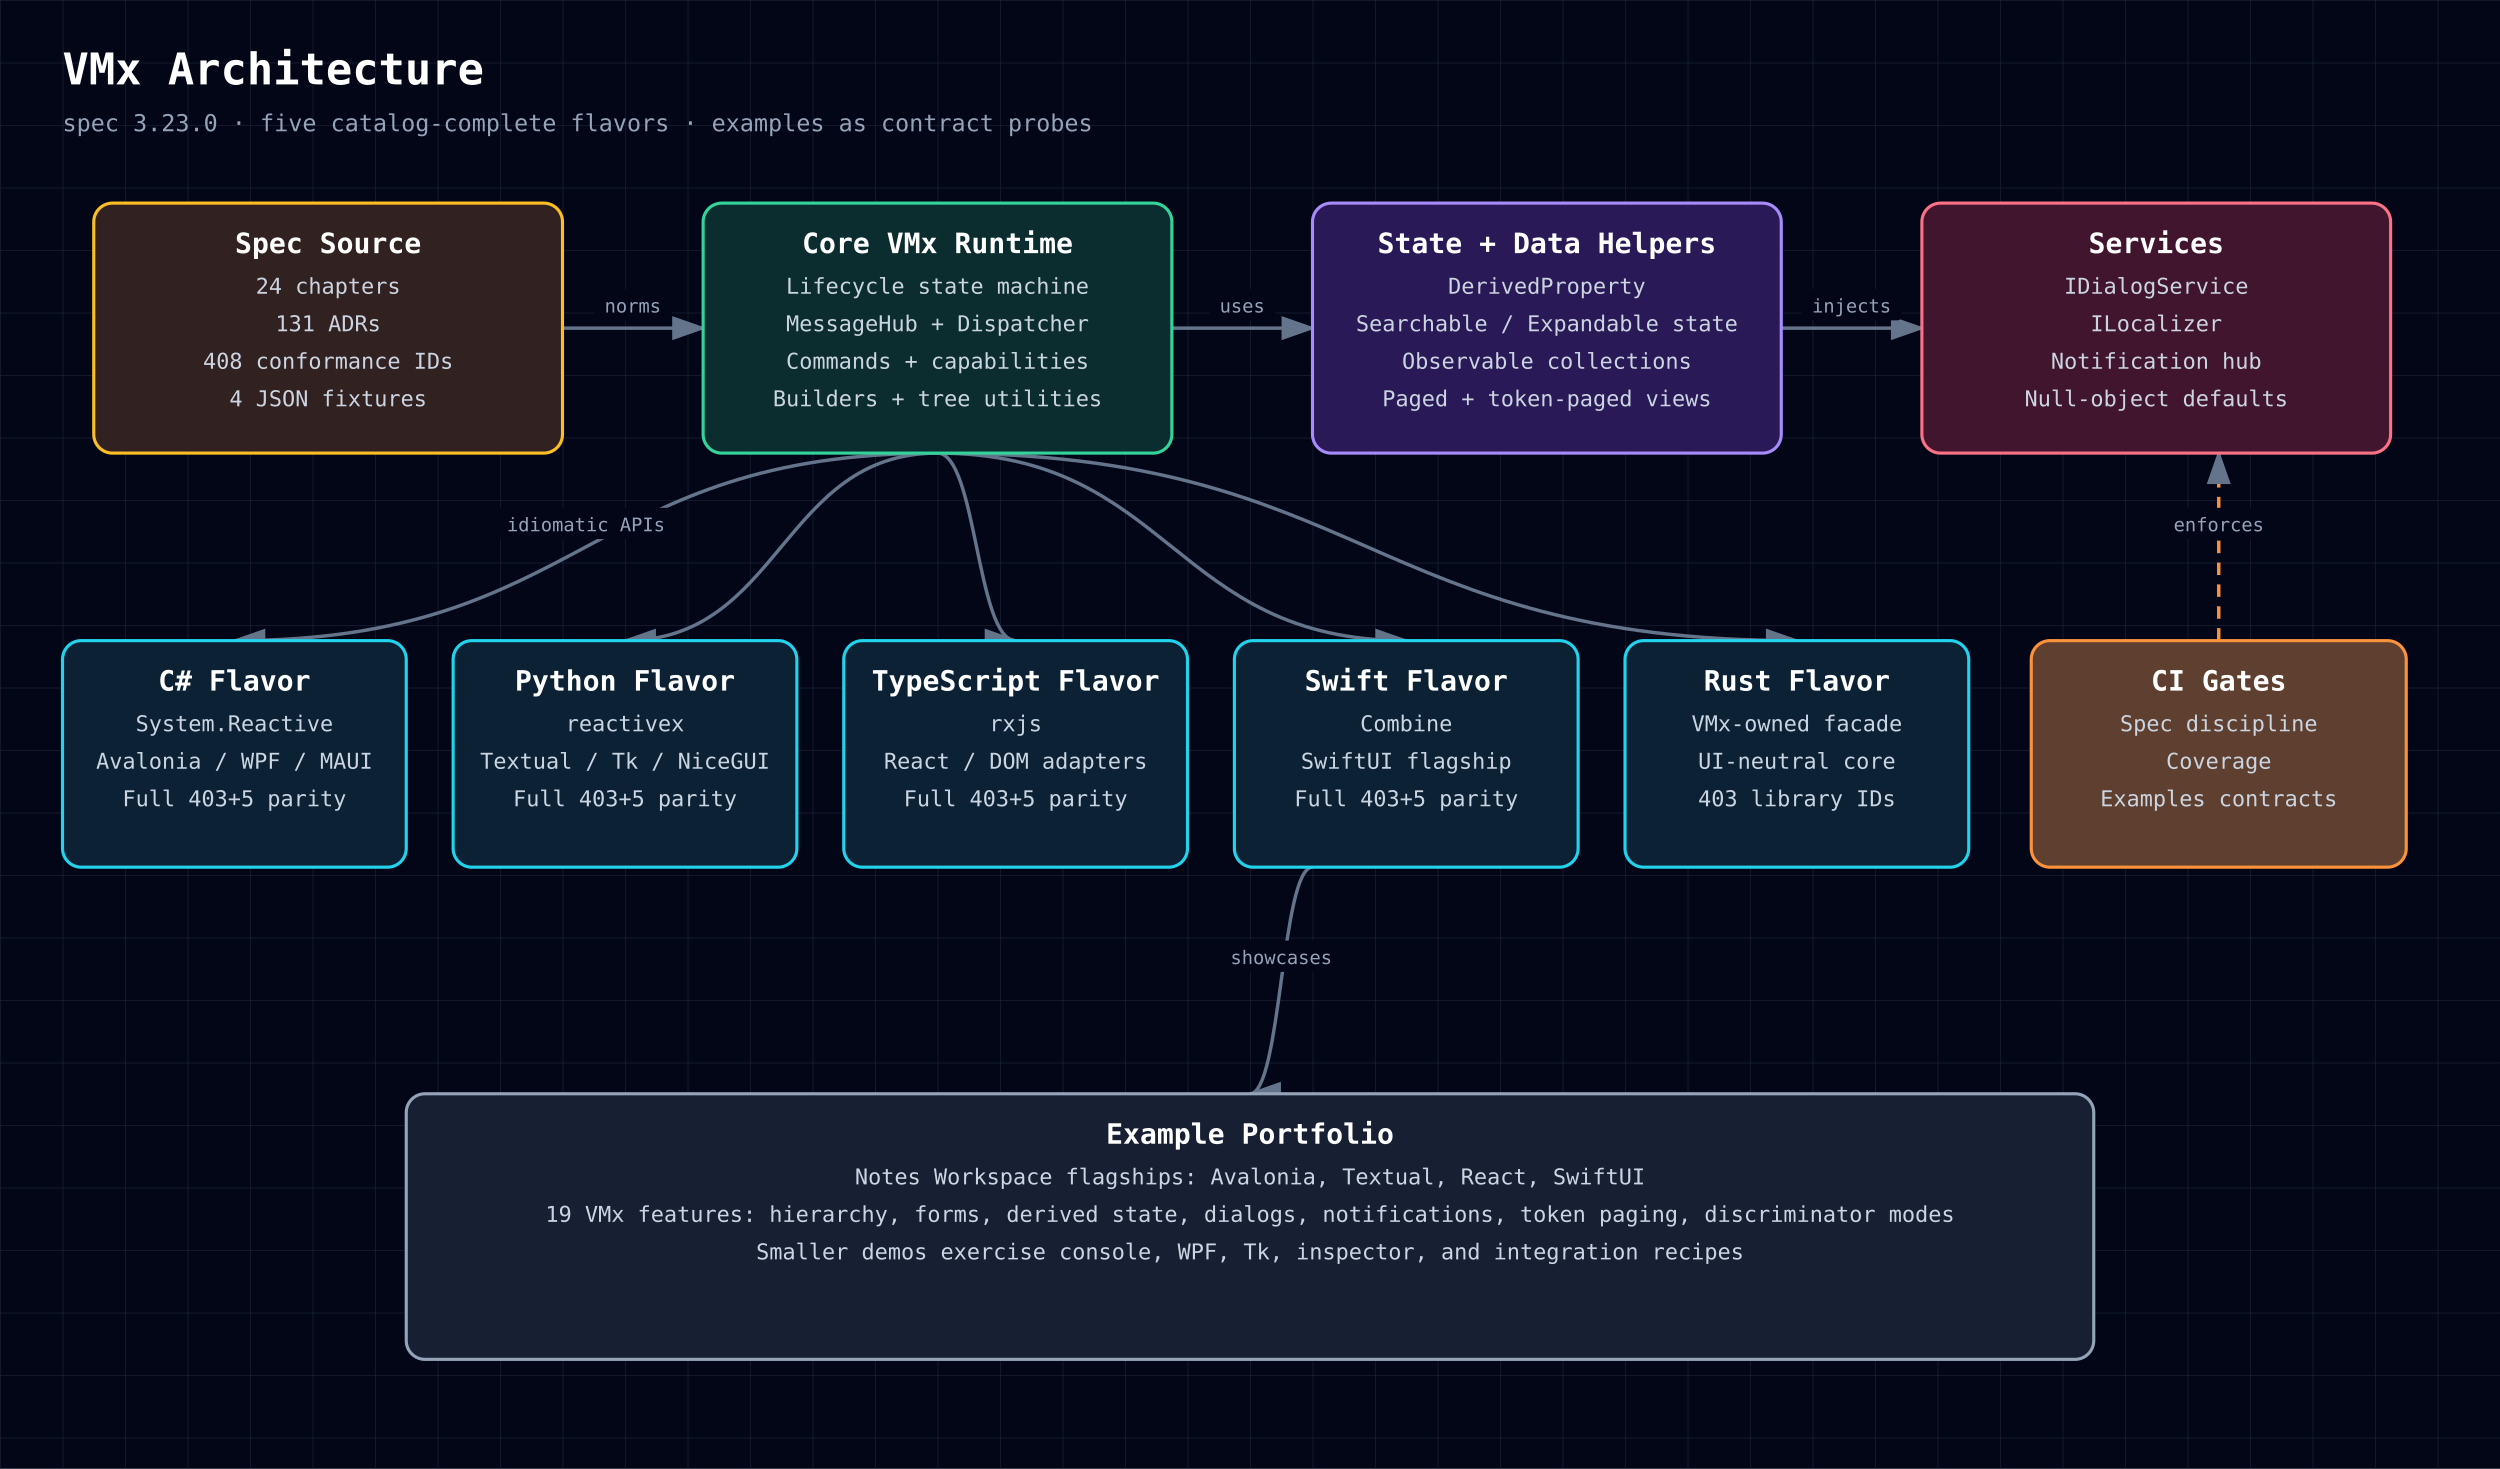
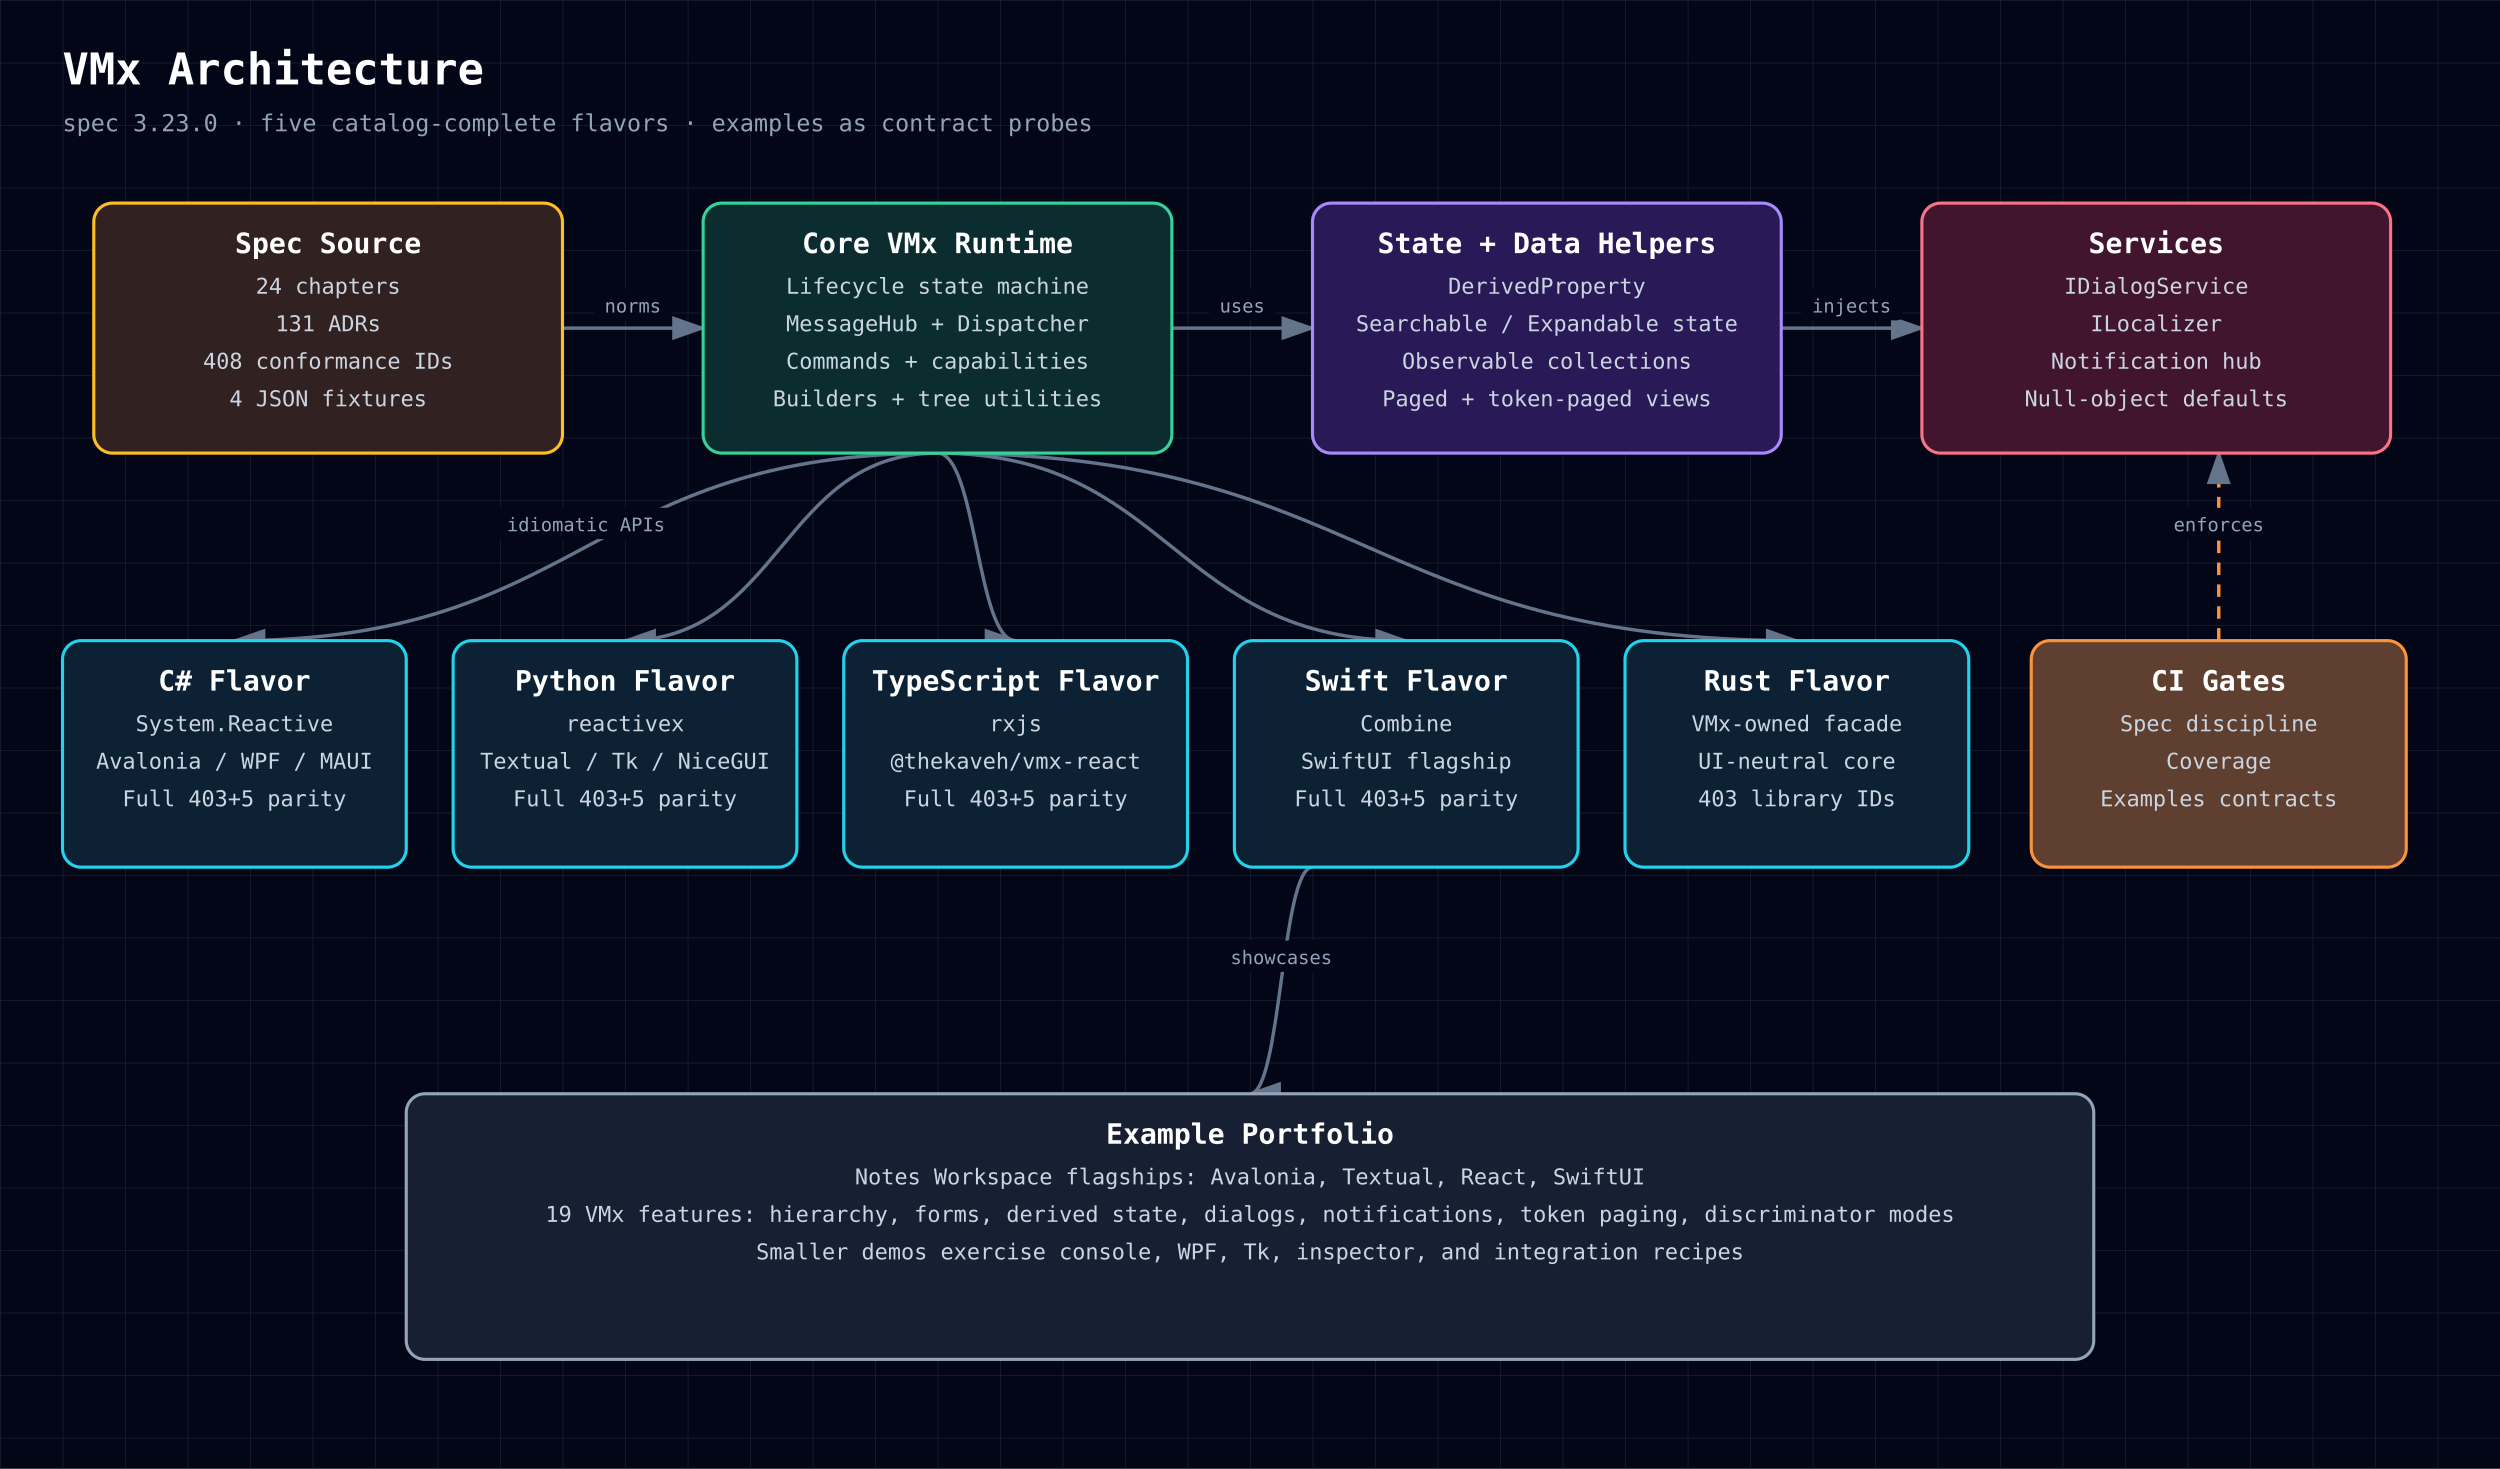
<svg xmlns="http://www.w3.org/2000/svg" width="1600" height="940" viewBox="0 0 1600 940" role="img" aria-labelledby="diagram-title diagram-description" style="font-family: 'JetBrains Mono', ui-monospace, SFMono-Regular, Menlo, Monaco, Consolas, monospace;">
  <defs>
    <style>text { font-family: 'JetBrains Mono', ui-monospace, SFMono-Regular, Menlo, Monaco, Consolas, monospace; }</style>
    <pattern id="grid" width="40" height="40" patternUnits="userSpaceOnUse">
      <path d="M 40 0 L 0 0 0 40" fill="none" stroke="#1e293b" stroke-width="0.7" />
    </pattern>
    <marker id="arrowhead" markerWidth="10" markerHeight="7" refX="9" refY="3.5" orient="auto">
      <polygon points="0 0, 10 3.5, 0 7" fill="#64748b" />
    </marker>
  </defs>
  <rect width="100%" height="100%" fill="#020617" />
  <rect width="100%" height="100%" fill="url(#grid)" />
  <text x="40" y="54" fill="white" font-size="28" font-weight="700" text-anchor="start">VMx Architecture</text>
  <text x="40" y="84" fill="#94a3b8" font-size="15" font-weight="400" text-anchor="start">spec 3.23.0 · five catalog-complete flavors · examples as contract probes</text>
  <path d="M360,210 C405,210 405,210 450,210" fill="none" stroke="#64748b" stroke-width="2.2" marker-end="url(#arrowhead)" />
  <rect x="380.2" y="185" width="49.5" height="20" rx="3" fill="#020617" />
  <text x="405" y="200" fill="#94a3b8" font-size="12" font-weight="400" text-anchor="middle">norms</text>
  <path d="M750,210 C795,210 795,210 840,210" fill="none" stroke="#64748b" stroke-width="2.2" marker-end="url(#arrowhead)" />
  <rect x="774.0" y="185" width="42.0" height="20" rx="3" fill="#020617" />
  <text x="795" y="200" fill="#94a3b8" font-size="12" font-weight="400" text-anchor="middle">uses</text>
  <path d="M1140,210 C1185,210 1185,210 1230,210" fill="none" stroke="#64748b" stroke-width="2.2" marker-end="url(#arrowhead)" />
  <rect x="1152.8" y="185" width="64.5" height="20" rx="3" fill="#020617" />
  <text x="1185" y="200" fill="#94a3b8" font-size="12" font-weight="400" text-anchor="middle">injects</text>
  <path d="M600,290 C375,290 375,410 150,410" fill="none" stroke="#64748b" stroke-width="2.2" marker-end="url(#arrowhead)" />
  <rect x="316.5" y="325" width="117.0" height="20" rx="3" fill="#020617" />
  <text x="375" y="340" fill="#94a3b8" font-size="12" font-weight="400" text-anchor="middle">idiomatic APIs</text>
  <path d="M600,290 C500,290 500,410 400,410" fill="none" stroke="#64748b" stroke-width="2.2" marker-end="url(#arrowhead)" />
  <path d="M600,290 C625,290 625,410 650,410" fill="none" stroke="#64748b" stroke-width="2.2" marker-end="url(#arrowhead)" />
  <path d="M600,290 C750,290 750,410 900,410" fill="none" stroke="#64748b" stroke-width="2.2" marker-end="url(#arrowhead)" />
  <path d="M600,290 C875,290 875,410 1150,410" fill="none" stroke="#64748b" stroke-width="2.2" marker-end="url(#arrowhead)" />
  <path d="M1420,410 C1420,410 1420,290 1420,290" fill="none" stroke="#fb923c" stroke-width="2.2" marker-end="url(#arrowhead)" stroke-dasharray="8 6" />
  <rect x="1384.0" y="325" width="72.0" height="20" rx="3" fill="#020617" />
  <text x="1420" y="340" fill="#94a3b8" font-size="12" font-weight="400" text-anchor="middle">enforces</text>
  <path d="M840,555 C820,555 820,700 800,700" fill="none" stroke="#64748b" stroke-width="2.2" marker-end="url(#arrowhead)" />
  <rect x="780.2" y="602" width="79.5" height="20" rx="3" fill="#020617" />
  <text x="820" y="617" fill="#94a3b8" font-size="12" font-weight="400" text-anchor="middle">showcases</text>
  <rect x="60" y="130" width="300" height="160" rx="12" fill="#0f172a" />
  <rect x="60" y="130" width="300" height="160" rx="12" fill="rgba(120, 53, 15, 0.34)" stroke="#fbbf24" stroke-width="2" />
  <text x="210" y="162" fill="white" font-size="18" font-weight="700" text-anchor="middle">Spec Source</text>
  <text x="210" y="188" fill="#cbd5e1" font-size="14" font-weight="400" text-anchor="middle">24 chapters</text>
  <text x="210" y="212" fill="#cbd5e1" font-size="14" font-weight="400" text-anchor="middle">131 ADRs</text>
  <text x="210" y="236" fill="#cbd5e1" font-size="14" font-weight="400" text-anchor="middle">408 conformance IDs</text>
  <text x="210" y="260" fill="#cbd5e1" font-size="14" font-weight="400" text-anchor="middle">4 JSON fixtures</text>
  <rect x="450" y="130" width="300" height="160" rx="12" fill="#0f172a" />
  <rect x="450" y="130" width="300" height="160" rx="12" fill="rgba(6, 78, 59, 0.42)" stroke="#34d399" stroke-width="2" />
  <text x="600" y="162" fill="white" font-size="18" font-weight="700" text-anchor="middle">Core VMx Runtime</text>
  <text x="600" y="188" fill="#cbd5e1" font-size="14" font-weight="400" text-anchor="middle">Lifecycle state machine</text>
  <text x="600" y="212" fill="#cbd5e1" font-size="14" font-weight="400" text-anchor="middle">MessageHub + Dispatcher</text>
  <text x="600" y="236" fill="#cbd5e1" font-size="14" font-weight="400" text-anchor="middle">Commands + capabilities</text>
  <text x="600" y="260" fill="#cbd5e1" font-size="14" font-weight="400" text-anchor="middle">Builders + tree utilities</text>
  <rect x="840" y="130" width="300" height="160" rx="12" fill="#0f172a" />
  <rect x="840" y="130" width="300" height="160" rx="12" fill="rgba(76, 29, 149, 0.42)" stroke="#a78bfa" stroke-width="2" />
  <text x="990" y="162" fill="white" font-size="18" font-weight="700" text-anchor="middle">State + Data Helpers</text>
  <text x="990" y="188" fill="#cbd5e1" font-size="14" font-weight="400" text-anchor="middle">DerivedProperty</text>
  <text x="990" y="212" fill="#cbd5e1" font-size="14" font-weight="400" text-anchor="middle">Searchable / Expandable state</text>
  <text x="990" y="236" fill="#cbd5e1" font-size="14" font-weight="400" text-anchor="middle">Observable collections</text>
  <text x="990" y="260" fill="#cbd5e1" font-size="14" font-weight="400" text-anchor="middle">Paged + token-paged views</text>
  <rect x="1230" y="130" width="300" height="160" rx="12" fill="#0f172a" />
  <rect x="1230" y="130" width="300" height="160" rx="12" fill="rgba(136, 19, 55, 0.42)" stroke="#fb7185" stroke-width="2" />
  <text x="1380" y="162" fill="white" font-size="18" font-weight="700" text-anchor="middle">Services</text>
  <text x="1380" y="188" fill="#cbd5e1" font-size="14" font-weight="400" text-anchor="middle">IDialogService</text>
  <text x="1380" y="212" fill="#cbd5e1" font-size="14" font-weight="400" text-anchor="middle">ILocalizer</text>
  <text x="1380" y="236" fill="#cbd5e1" font-size="14" font-weight="400" text-anchor="middle">Notification hub</text>
  <text x="1380" y="260" fill="#cbd5e1" font-size="14" font-weight="400" text-anchor="middle">Null-object defaults</text>
  <rect x="40" y="410" width="220" height="145" rx="12" fill="#0f172a" />
  <rect x="40" y="410" width="220" height="145" rx="12" fill="rgba(8, 51, 68, 0.42)" stroke="#22d3ee" stroke-width="2" />
  <text x="150" y="442" fill="white" font-size="18" font-weight="700" text-anchor="middle">C# Flavor</text>
  <text x="150" y="468" fill="#cbd5e1" font-size="14" font-weight="400" text-anchor="middle">System.Reactive</text>
  <text x="150" y="492" fill="#cbd5e1" font-size="14" font-weight="400" text-anchor="middle">Avalonia / WPF / MAUI</text>
  <text x="150" y="516" fill="#cbd5e1" font-size="14" font-weight="400" text-anchor="middle">Full 403+5 parity</text>
  <rect x="290" y="410" width="220" height="145" rx="12" fill="#0f172a" />
  <rect x="290" y="410" width="220" height="145" rx="12" fill="rgba(8, 51, 68, 0.42)" stroke="#22d3ee" stroke-width="2" />
  <text x="400" y="442" fill="white" font-size="18" font-weight="700" text-anchor="middle">Python Flavor</text>
  <text x="400" y="468" fill="#cbd5e1" font-size="14" font-weight="400" text-anchor="middle">reactivex</text>
  <text x="400" y="492" fill="#cbd5e1" font-size="14" font-weight="400" text-anchor="middle">Textual / Tk / NiceGUI</text>
  <text x="400" y="516" fill="#cbd5e1" font-size="14" font-weight="400" text-anchor="middle">Full 403+5 parity</text>
  <rect x="540" y="410" width="220" height="145" rx="12" fill="#0f172a" />
  <rect x="540" y="410" width="220" height="145" rx="12" fill="rgba(8, 51, 68, 0.42)" stroke="#22d3ee" stroke-width="2" />
  <text x="650" y="442" fill="white" font-size="18" font-weight="700" text-anchor="middle">TypeScript Flavor</text>
  <text x="650" y="468" fill="#cbd5e1" font-size="14" font-weight="400" text-anchor="middle">rxjs</text>
-   <text x="650" y="492" fill="#cbd5e1" font-size="14" font-weight="400" text-anchor="middle">React / DOM adapters</text>
+   <text x="650" y="492" fill="#cbd5e1" font-size="14" font-weight="400" text-anchor="middle">@thekaveh/vmx-react</text>
  <text x="650" y="516" fill="#cbd5e1" font-size="14" font-weight="400" text-anchor="middle">Full 403+5 parity</text>
  <rect x="790" y="410" width="220" height="145" rx="12" fill="#0f172a" />
  <rect x="790" y="410" width="220" height="145" rx="12" fill="rgba(8, 51, 68, 0.42)" stroke="#22d3ee" stroke-width="2" />
  <text x="900" y="442" fill="white" font-size="18" font-weight="700" text-anchor="middle">Swift Flavor</text>
  <text x="900" y="468" fill="#cbd5e1" font-size="14" font-weight="400" text-anchor="middle">Combine</text>
  <text x="900" y="492" fill="#cbd5e1" font-size="14" font-weight="400" text-anchor="middle">SwiftUI flagship</text>
  <text x="900" y="516" fill="#cbd5e1" font-size="14" font-weight="400" text-anchor="middle">Full 403+5 parity</text>
  <rect x="1040" y="410" width="220" height="145" rx="12" fill="#0f172a" />
  <rect x="1040" y="410" width="220" height="145" rx="12" fill="rgba(8, 51, 68, 0.42)" stroke="#22d3ee" stroke-width="2" />
  <text x="1150" y="442" fill="white" font-size="18" font-weight="700" text-anchor="middle">Rust Flavor</text>
  <text x="1150" y="468" fill="#cbd5e1" font-size="14" font-weight="400" text-anchor="middle">VMx-owned facade</text>
  <text x="1150" y="492" fill="#cbd5e1" font-size="14" font-weight="400" text-anchor="middle">UI-neutral core</text>
  <text x="1150" y="516" fill="#cbd5e1" font-size="14" font-weight="400" text-anchor="middle">403 library IDs</text>
  <rect x="1300" y="410" width="240" height="145" rx="12" fill="#0f172a" />
  <rect x="1300" y="410" width="240" height="145" rx="12" fill="rgba(251, 146, 60, 0.34)" stroke="#fb923c" stroke-width="2" />
  <text x="1420" y="442" fill="white" font-size="18" font-weight="700" text-anchor="middle">CI Gates</text>
  <text x="1420" y="468" fill="#cbd5e1" font-size="14" font-weight="400" text-anchor="middle">Spec discipline</text>
  <text x="1420" y="492" fill="#cbd5e1" font-size="14" font-weight="400" text-anchor="middle">Coverage</text>
  <text x="1420" y="516" fill="#cbd5e1" font-size="14" font-weight="400" text-anchor="middle">Examples contracts</text>
  <rect x="260" y="700" width="1080" height="170" rx="12" fill="#0f172a" />
  <rect x="260" y="700" width="1080" height="170" rx="12" fill="rgba(30, 41, 59, 0.55)" stroke="#94a3b8" stroke-width="2" />
  <text x="800" y="732" fill="white" font-size="18" font-weight="700" text-anchor="middle">Example Portfolio</text>
  <text x="800" y="758" fill="#cbd5e1" font-size="14" font-weight="400" text-anchor="middle">Notes Workspace flagships: Avalonia, Textual, React, SwiftUI</text>
  <text x="800" y="782" fill="#cbd5e1" font-size="14" font-weight="400" text-anchor="middle">19 VMx features: hierarchy, forms, derived state, dialogs, notifications, token paging, discriminator modes</text>
  <text x="800" y="806" fill="#cbd5e1" font-size="14" font-weight="400" text-anchor="middle">Smaller demos exercise console, WPF, Tk, inspector, and integration recipes</text>
</svg>
